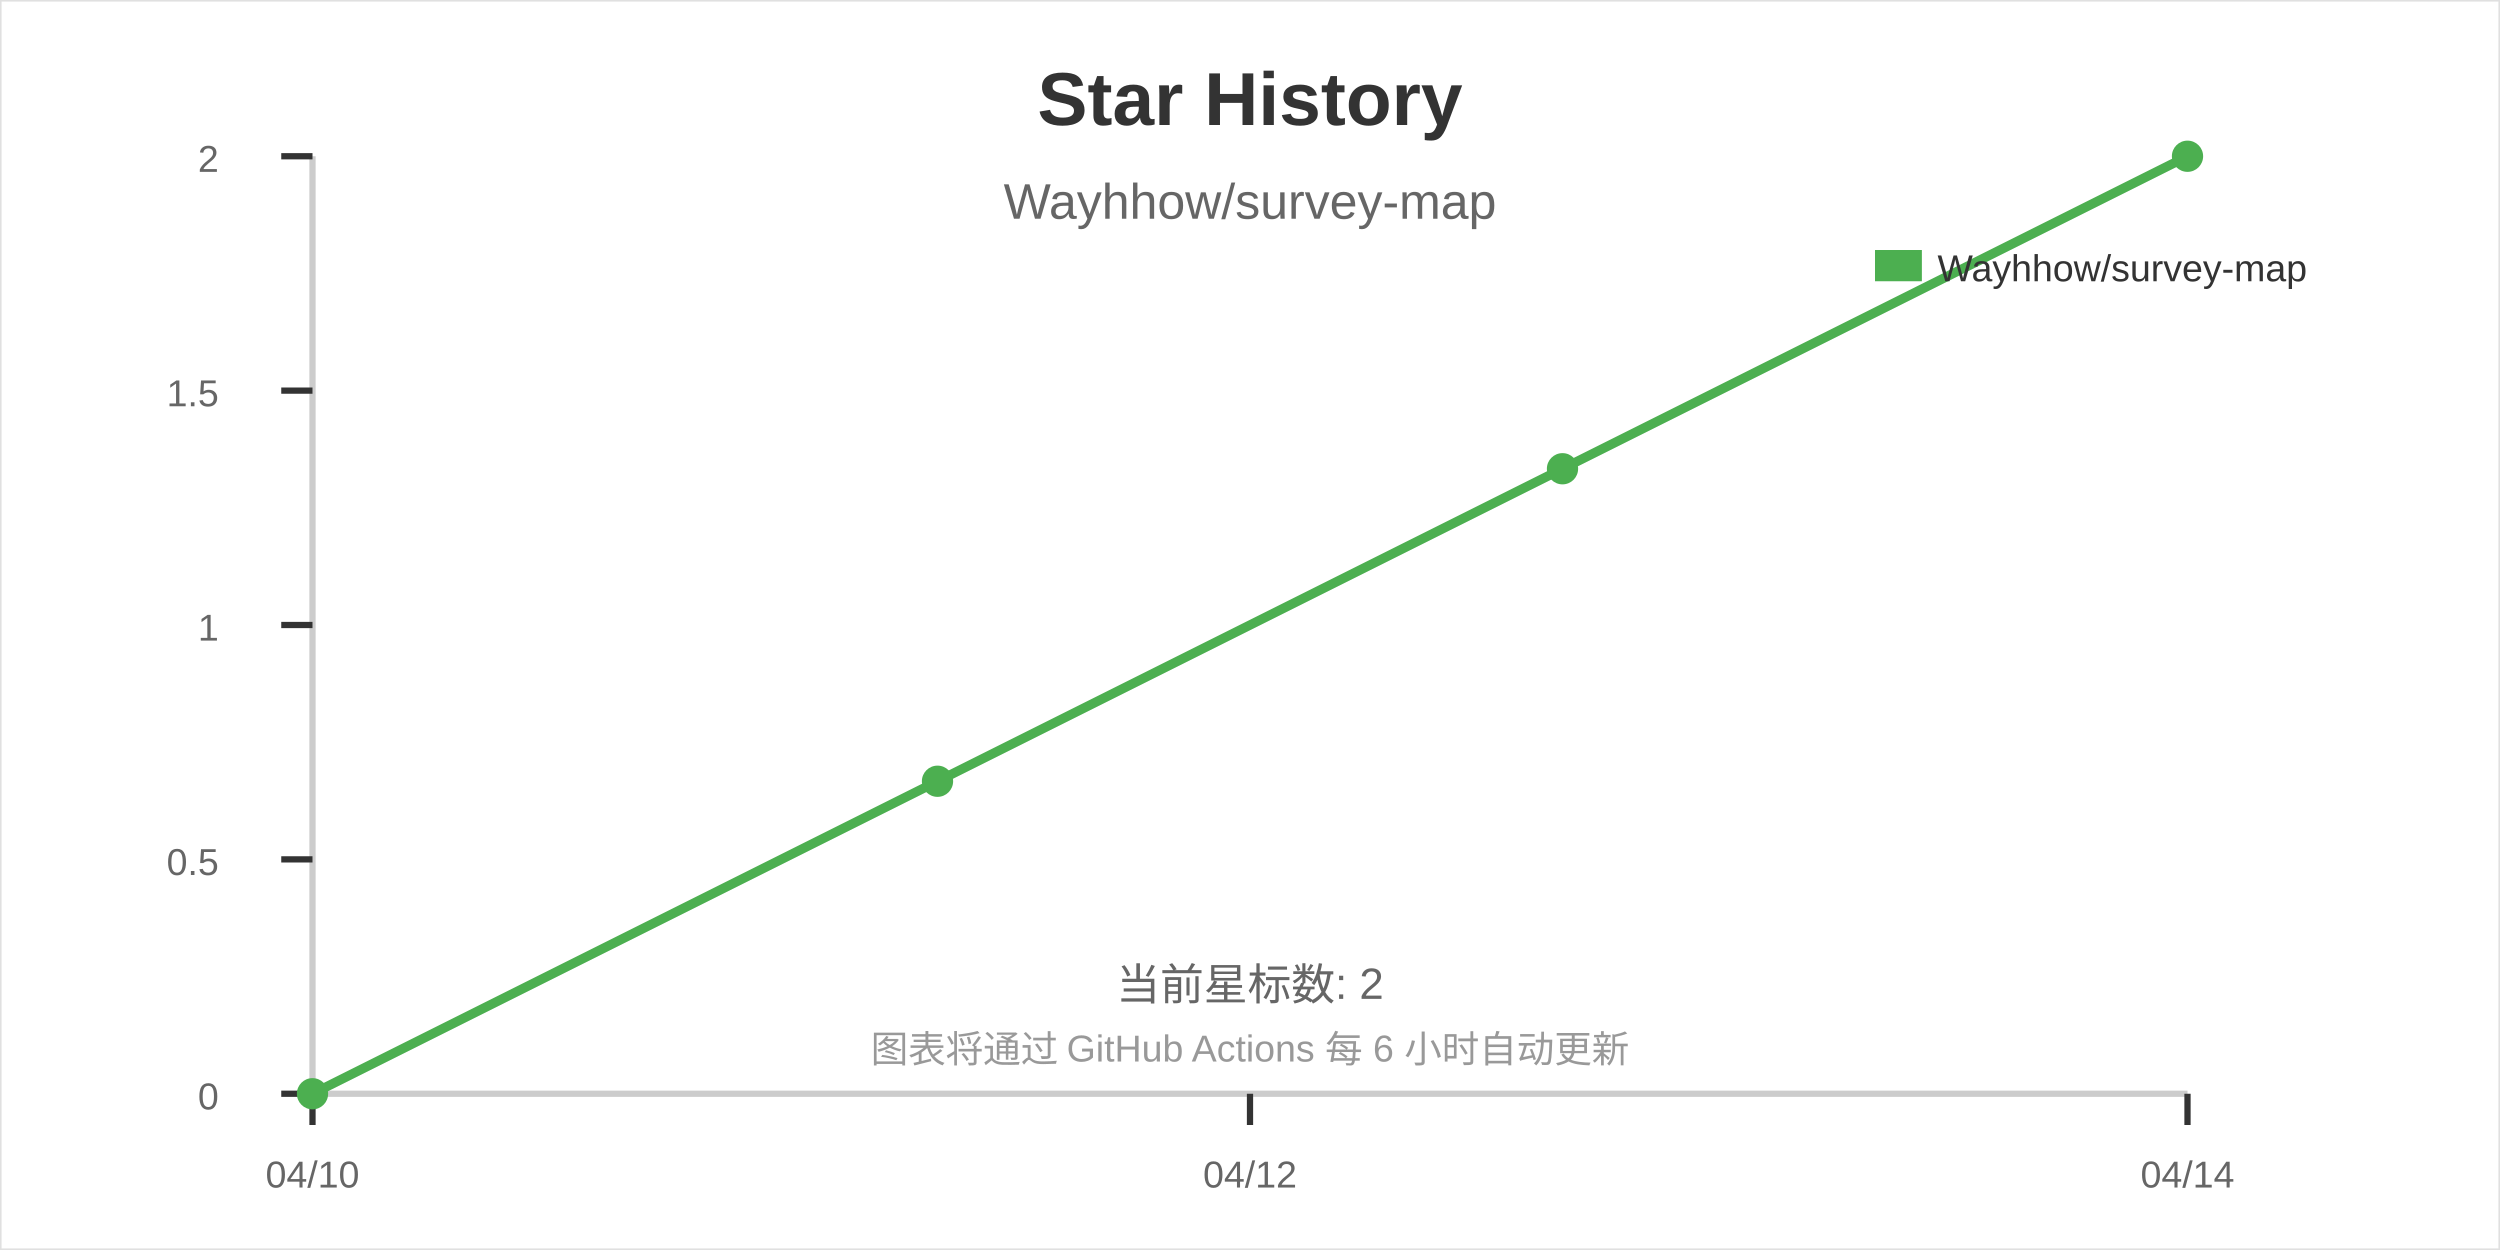
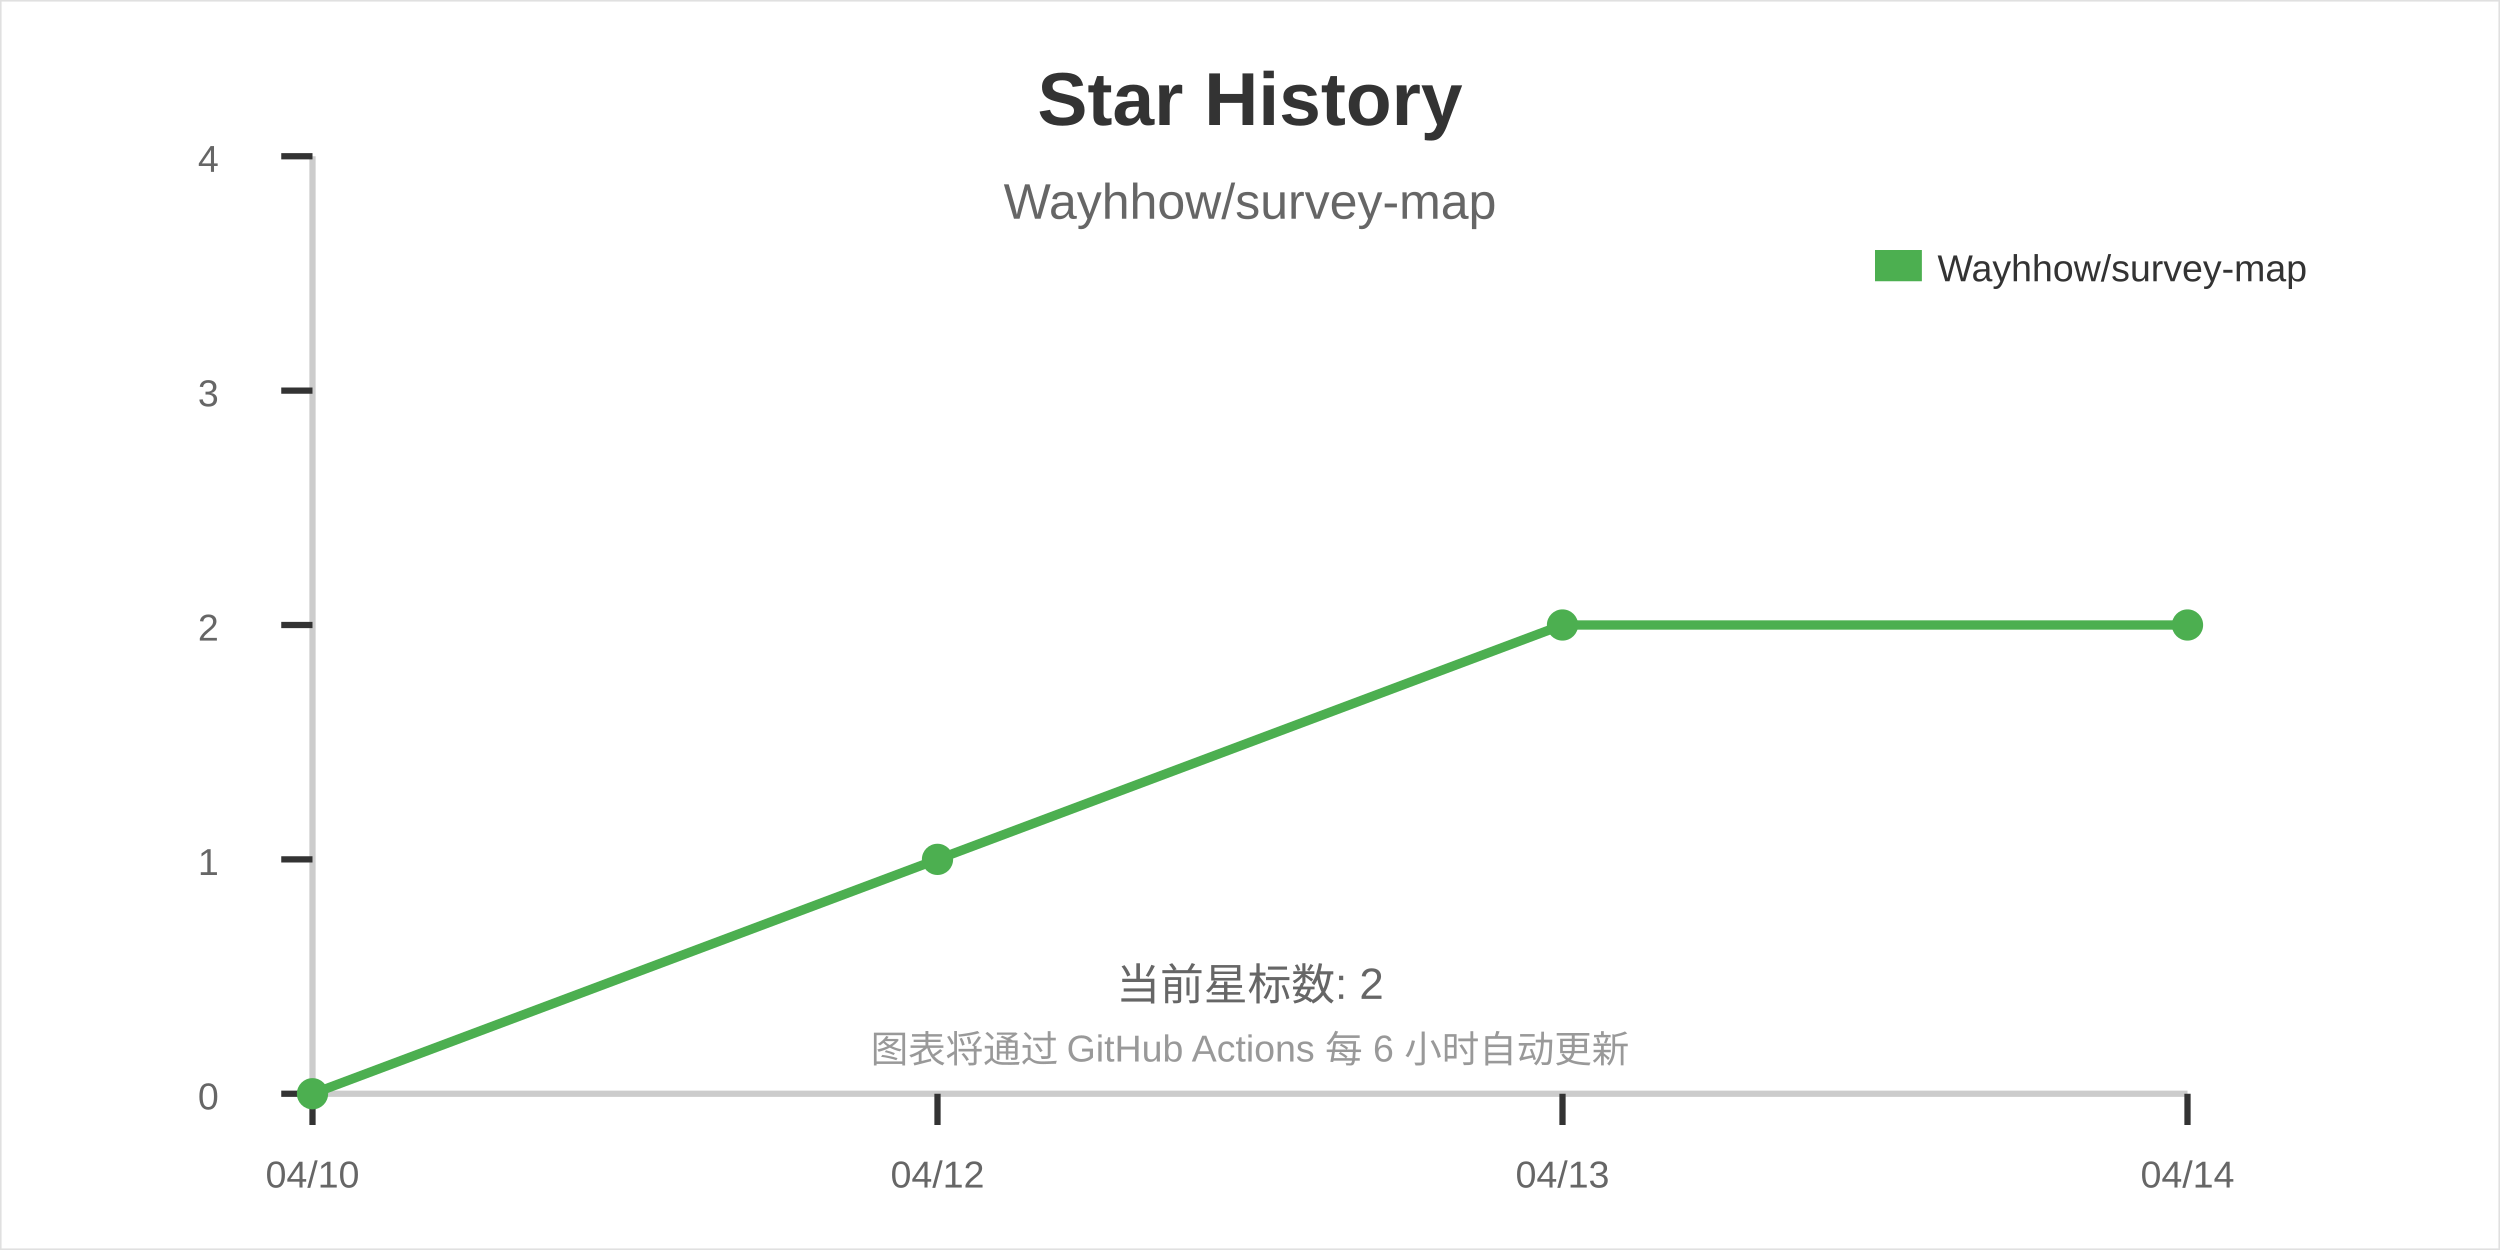
<svg xmlns="http://www.w3.org/2000/svg" width="800" height="400">
  <rect width="800" height="400" fill="#ffffff" stroke="#e0e0e0" stroke-width="1" />
  <text x="400" y="40" font-family="Arial" font-size="24" font-weight="bold" text-anchor="middle" fill="#333333">Star History</text>
  <text x="400" y="70" font-family="Arial" font-size="16" text-anchor="middle" fill="#666666">Wayhhow/survey-map</text>
  <line x1="100" y1="350" x2="700" y2="350" stroke="#cccccc" stroke-width="2" />
  <line x1="100" y1="50" x2="100" y2="350" stroke="#cccccc" stroke-width="2" />
  <line x1="100" y1="350" x2="100" y2="360" stroke="#333333" stroke-width="2" />
-   <line x1="400" y1="350" x2="400" y2="360" stroke="#333333" stroke-width="2" />
+   <line x1="300" y1="350" x2="300" y2="360" stroke="#333333" stroke-width="2" />
+   <line x1="500" y1="350" x2="500" y2="360" stroke="#333333" stroke-width="2" />
  <line x1="700" y1="350" x2="700" y2="360" stroke="#333333" stroke-width="2" />
  <line x1="90" y1="350" x2="100" y2="350" stroke="#333333" stroke-width="2" />
  <line x1="90" y1="275" x2="100" y2="275" stroke="#333333" stroke-width="2" />
  <line x1="90" y1="200" x2="100" y2="200" stroke="#333333" stroke-width="2" />
  <line x1="90" y1="125" x2="100" y2="125" stroke="#333333" stroke-width="2" />
  <line x1="90" y1="50" x2="100" y2="50" stroke="#333333" stroke-width="2" />
  <text x="100" y="380" font-family="Arial" font-size="12" text-anchor="middle" fill="#666666">04/10</text>
-   <text x="400" y="380" font-family="Arial" font-size="12" text-anchor="middle" fill="#666666">04/12</text>
+   <text x="300" y="380" font-family="Arial" font-size="12" text-anchor="middle" fill="#666666">04/12</text>
+   <text x="500" y="380" font-family="Arial" font-size="12" text-anchor="middle" fill="#666666">04/13</text>
  <text x="700" y="380" font-family="Arial" font-size="12" text-anchor="middle" fill="#666666">04/14</text>
  <text x="70" y="355" font-family="Arial" font-size="12" text-anchor="end" fill="#666666">0</text>
-   <text x="70" y="280" font-family="Arial" font-size="12" text-anchor="end" fill="#666666">0.5</text>
-   <text x="70" y="205" font-family="Arial" font-size="12" text-anchor="end" fill="#666666">1</text>
-   <text x="70" y="130" font-family="Arial" font-size="12" text-anchor="end" fill="#666666">1.5</text>
-   <text x="70" y="55" font-family="Arial" font-size="12" text-anchor="end" fill="#666666">2</text>
-   <path d="M100,350 L300,250 L500,150 L700,50" stroke="#4CAF50" stroke-width="3" fill="none" />
+   <text x="70" y="280" font-family="Arial" font-size="12" text-anchor="end" fill="#666666">1</text>
+   <text x="70" y="205" font-family="Arial" font-size="12" text-anchor="end" fill="#666666">2</text>
+   <text x="70" y="130" font-family="Arial" font-size="12" text-anchor="end" fill="#666666">3</text>
+   <text x="70" y="55" font-family="Arial" font-size="12" text-anchor="end" fill="#666666">4</text>
+   <path d="M100,350 L300,275 L500,200 L700,200" stroke="#4CAF50" stroke-width="3" fill="none" />
  <circle cx="100" cy="350" r="5" fill="#4CAF50" />
-   <circle cx="300" cy="250" r="5" fill="#4CAF50" />
-   <circle cx="500" cy="150" r="5" fill="#4CAF50" />
-   <circle cx="700" cy="50" r="5" fill="#4CAF50" />
+   <circle cx="300" cy="275" r="5" fill="#4CAF50" />
+   <circle cx="500" cy="200" r="5" fill="#4CAF50" />
+   <circle cx="700" cy="200" r="5" fill="#4CAF50" />
  <rect x="600" y="80" width="15" height="10" fill="#4CAF50" />
  <text x="620" y="90" font-family="Arial" font-size="12" fill="#333333">Wayhhow/survey-map</text>
  <text x="400" y="320" font-family="Arial" font-size="14" text-anchor="middle" fill="#666666">当前星标数: 2</text>
  <text x="400" y="340" font-family="Arial" font-size="12" text-anchor="middle" fill="#999999">图表将通过 GitHub Actions 每 6 小时自动更新</text>
</svg>
